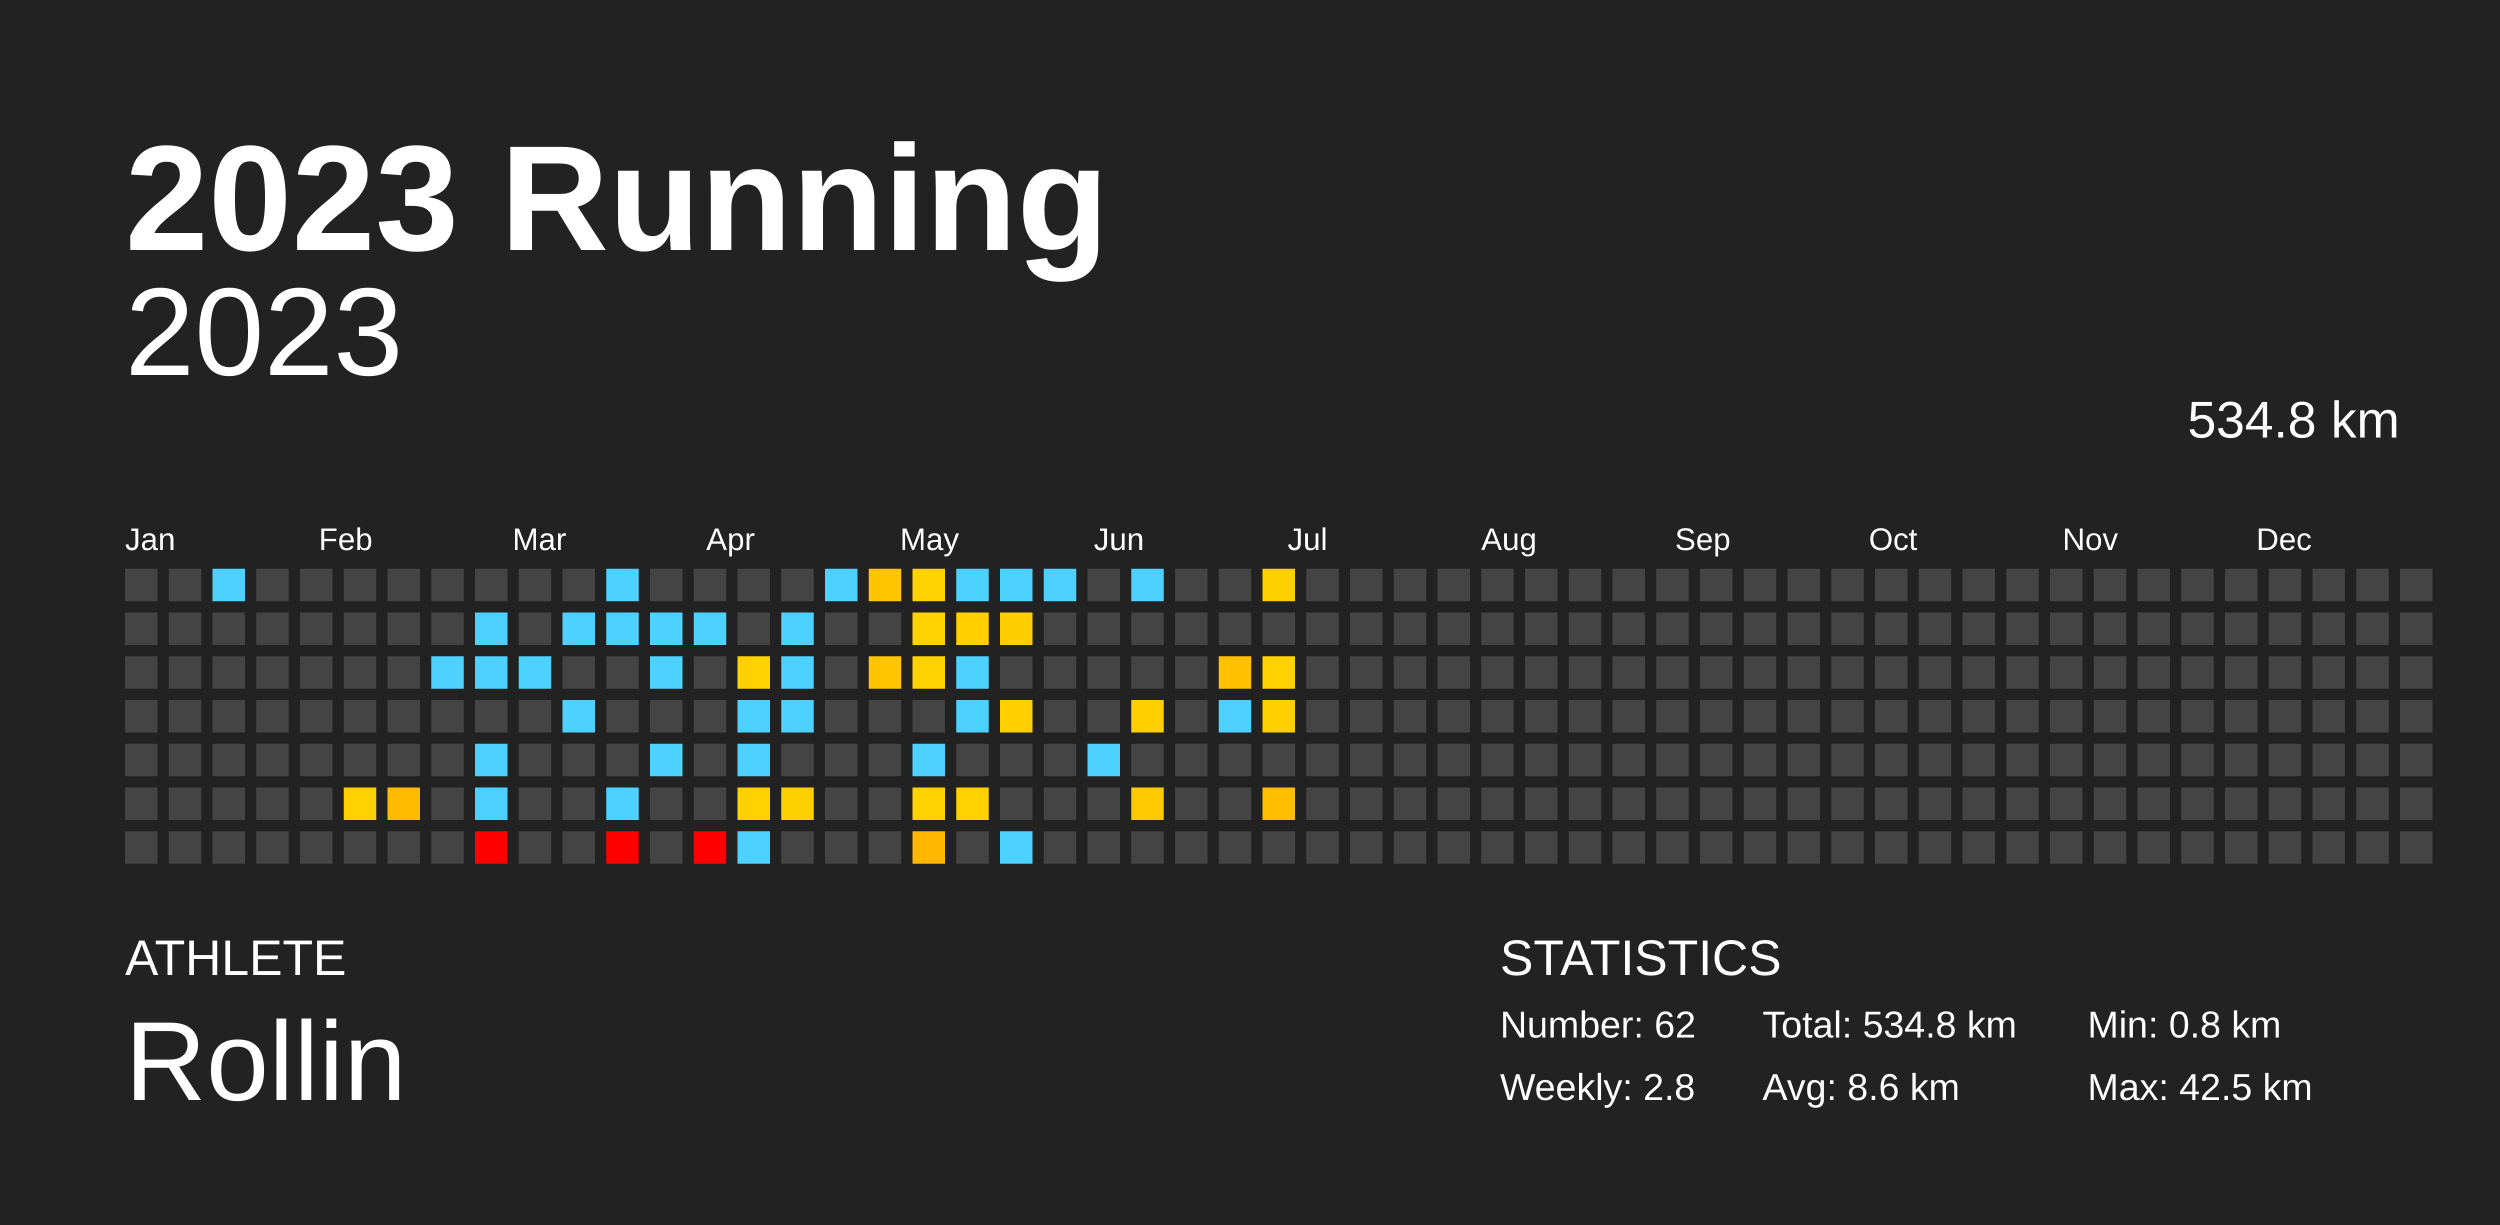
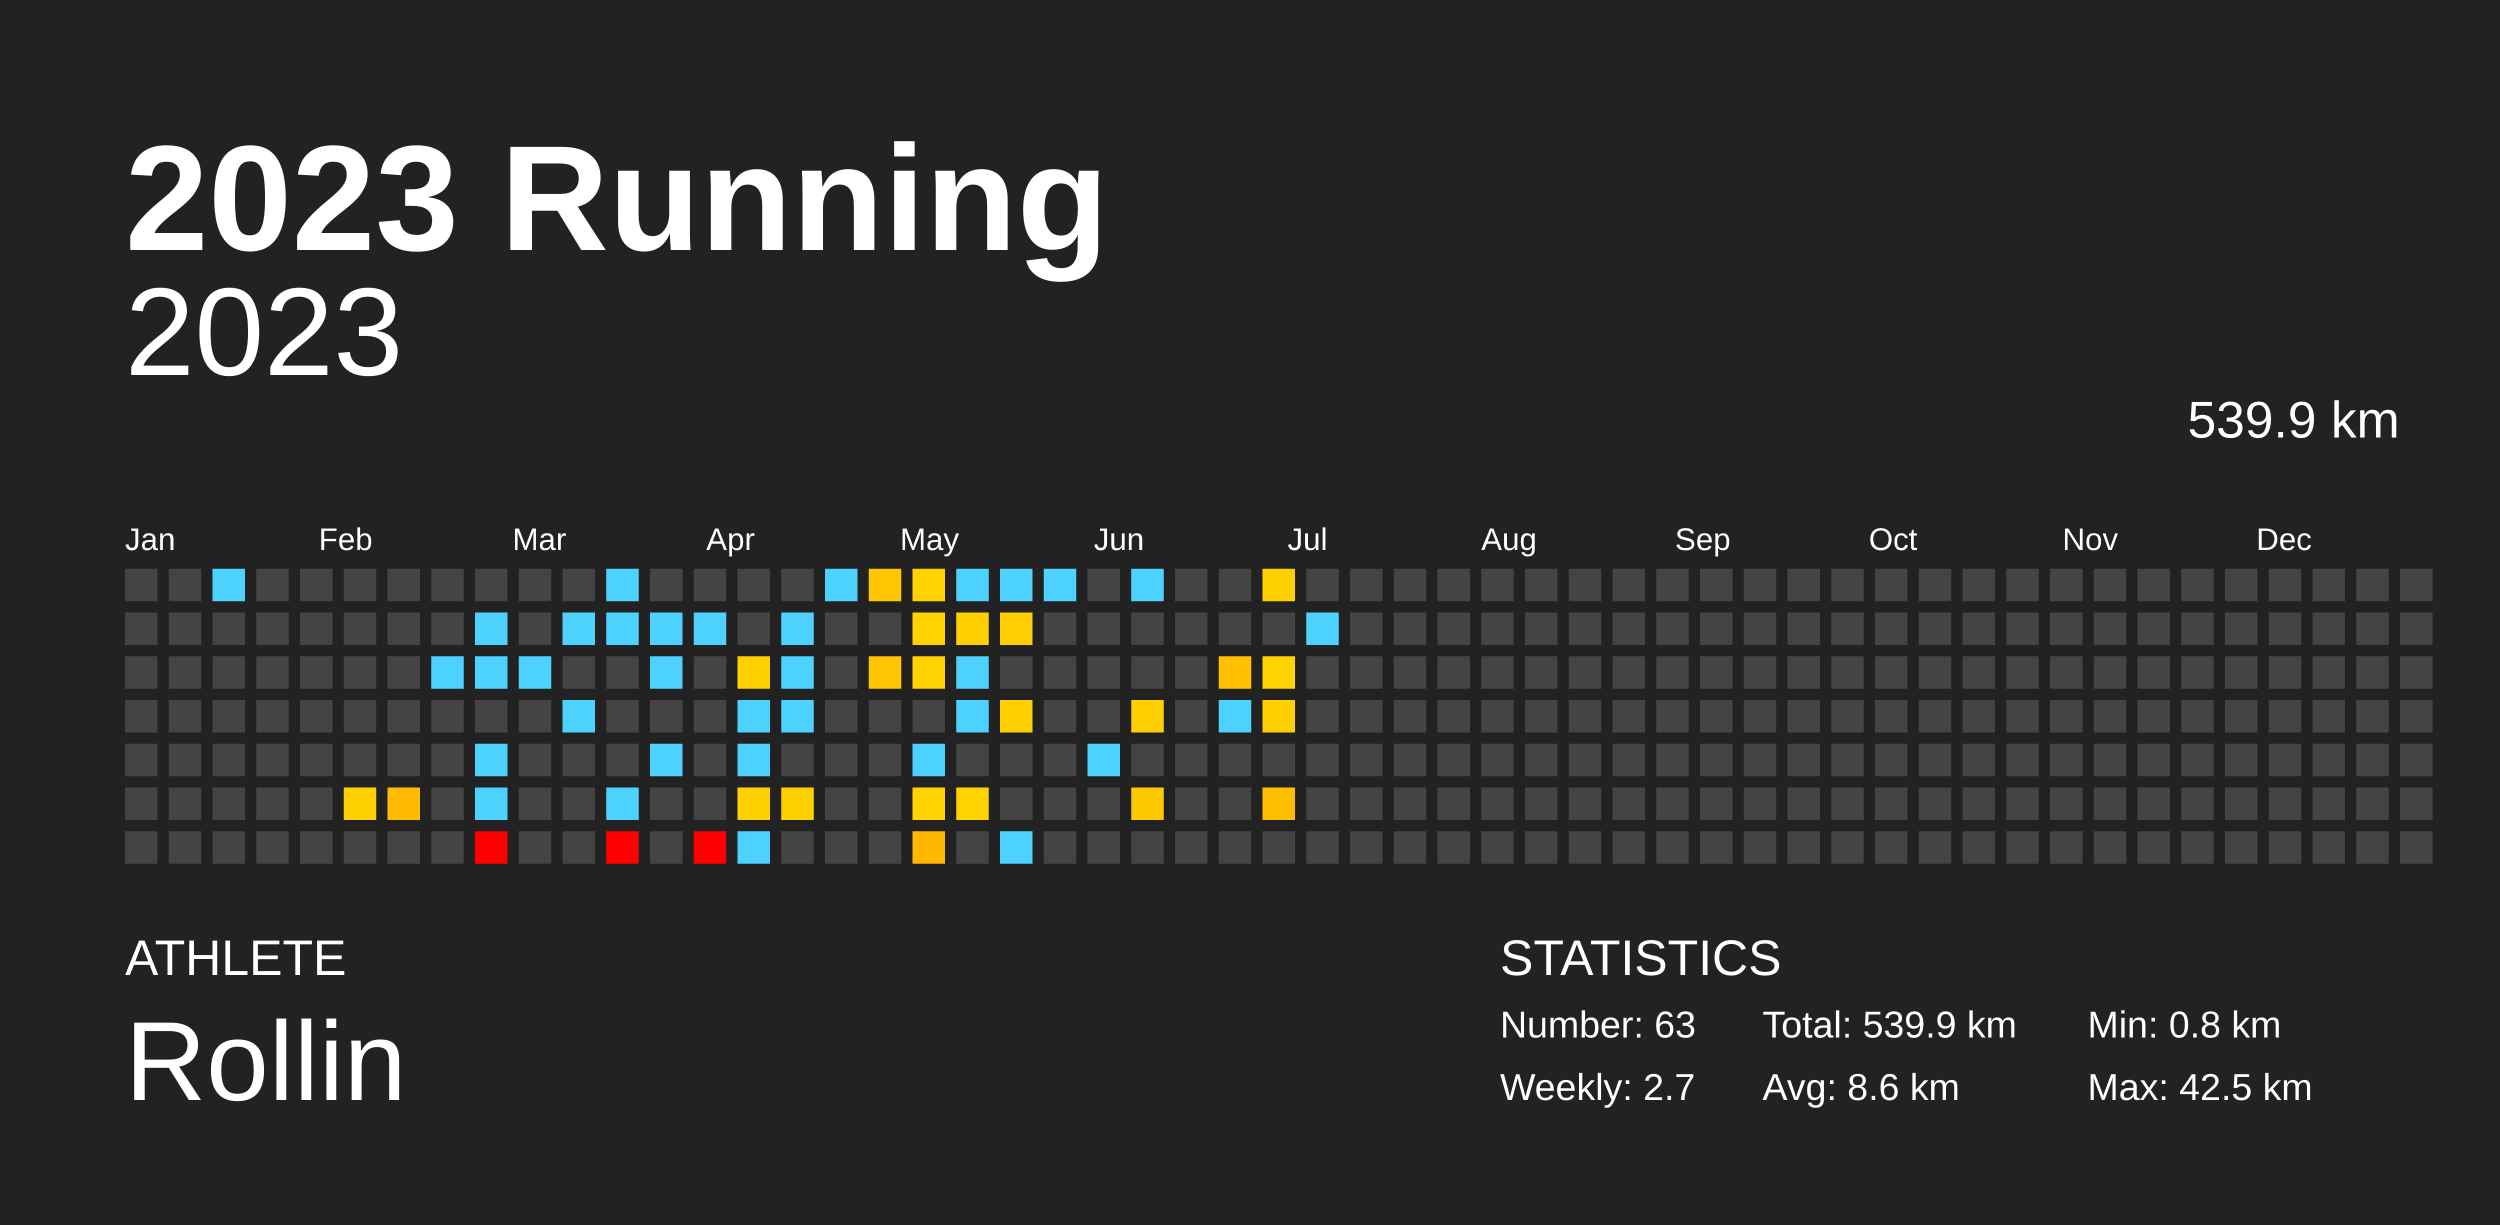
<svg xmlns="http://www.w3.org/2000/svg" baseProfile="full" height="98mm" version="1.1" viewBox="0,0,200,98" width="200mm">
  <defs />
  <rect fill="#222222" height="98" width="200" x="0" y="0" />
  <text fill="#FFFFFF" style="font-size:12px; font-family:Arial; font-weight:bold;" x="10" y="20">2023 Running</text>
  <text fill="#FFFFFF" style="font-size:4px; font-family:Arial" x="10" y="78">ATHLETE</text>
  <text fill="#FFFFFF" style="font-size:9px; font-family:Arial" x="10" y="88">Rollin</text>
  <text fill="#FFFFFF" style="font-size:4px; font-family:Arial" x="120" y="78">STATISTICS</text>
-   <text fill="#FFFFFF" style="font-size:3px; font-family:Arial" x="120" y="83">Number: 62</text>
-   <text fill="#FFFFFF" style="font-size:3px; font-family:Arial" x="120" y="88">Weekly: 2.8</text>
-   <text fill="#FFFFFF" style="font-size:3px; font-family:Arial" x="141" y="83">Total: 534.8 km</text>
+   <text fill="#FFFFFF" style="font-size:3px; font-family:Arial" x="120" y="83">Number: 63</text>
+   <text fill="#FFFFFF" style="font-size:3px; font-family:Arial" x="120" y="88">Weekly: 2.7</text>
+   <text fill="#FFFFFF" style="font-size:3px; font-family:Arial" x="141" y="83">Total: 539.9 km</text>
  <text fill="#FFFFFF" style="font-size:3px; font-family:Arial" x="141" y="88">Avg: 8.6 km</text>
  <text fill="#FFFFFF" style="font-size:3px; font-family:Arial" x="167" y="83">Min: 0.8 km</text>
  <text fill="#FFFFFF" style="font-size:3px; font-family:Arial" x="167" y="88">Max: 42.5 km</text>
  <text alignment-baseline="hanging" fill="#FFFFFF" style="font-size:10.0px; font-family:Arial;" x="10" y="30">2023</text>
-   <text alignment-baseline="hanging" fill="#FFFFFF" style="font-size:4.125px; font-family:Arial;" x="175" y="35">534.8 km</text>
+   <text alignment-baseline="hanging" fill="#FFFFFF" style="font-size:4.125px; font-family:Arial;" x="175" y="35">539.9 km</text>
  <text fill="#FFFFFF" style="font-size:2.5px; font-family:Arial" x="10.0" y="44">Jan</text>
  <text fill="#FFFFFF" style="font-size:2.5px; font-family:Arial" x="25.5" y="44">Feb</text>
  <text fill="#FFFFFF" style="font-size:2.5px; font-family:Arial" x="41.0" y="44">Mar</text>
  <text fill="#FFFFFF" style="font-size:2.5px; font-family:Arial" x="56.5" y="44">Apr</text>
  <text fill="#FFFFFF" style="font-size:2.5px; font-family:Arial" x="72.0" y="44">May</text>
  <text fill="#FFFFFF" style="font-size:2.5px; font-family:Arial" x="87.5" y="44">Jun</text>
  <text fill="#FFFFFF" style="font-size:2.5px; font-family:Arial" x="103.0" y="44">Jul</text>
  <text fill="#FFFFFF" style="font-size:2.5px; font-family:Arial" x="118.5" y="44">Aug</text>
  <text fill="#FFFFFF" style="font-size:2.5px; font-family:Arial" x="134.0" y="44">Sep</text>
  <text fill="#FFFFFF" style="font-size:2.5px; font-family:Arial" x="149.5" y="44">Oct</text>
  <text fill="#FFFFFF" style="font-size:2.5px; font-family:Arial" x="165.0" y="44">Nov</text>
  <text fill="#FFFFFF" style="font-size:2.5px; font-family:Arial" x="180.5" y="44">Dec</text>
  <rect fill="#444444" height="2.6" width="2.6" x="10.0" y="45.5" />
  <rect fill="#444444" height="2.6" width="2.6" x="10.0" y="49.0" />
  <rect fill="#444444" height="2.6" width="2.6" x="10.0" y="52.5" />
  <rect fill="#444444" height="2.6" width="2.6" x="10.0" y="56.0" />
  <rect fill="#444444" height="2.6" width="2.6" x="10.0" y="59.5" />
  <rect fill="#444444" height="2.6" width="2.6" x="10.0" y="63.0" />
  <rect fill="#444444" height="2.6" width="2.6" x="10.0" y="66.5" />
  <rect fill="#444444" height="2.6" width="2.6" x="13.5" y="45.5" />
  <rect fill="#444444" height="2.6" width="2.6" x="13.5" y="49.0" />
  <rect fill="#444444" height="2.6" width="2.6" x="13.5" y="52.5" />
  <rect fill="#444444" height="2.6" width="2.6" x="13.5" y="56.0" />
  <rect fill="#444444" height="2.6" width="2.6" x="13.5" y="59.5" />
  <rect fill="#444444" height="2.6" width="2.6" x="13.5" y="63.0" />
  <rect fill="#444444" height="2.6" width="2.6" x="13.5" y="66.5" />
  <rect fill="#4dd2ff" height="2.6" width="2.6" x="17.0" y="45.5" />
  <rect fill="#444444" height="2.6" width="2.6" x="17.0" y="49.0" />
  <rect fill="#444444" height="2.6" width="2.6" x="17.0" y="52.5" />
  <rect fill="#444444" height="2.6" width="2.6" x="17.0" y="56.0" />
  <rect fill="#444444" height="2.6" width="2.6" x="17.0" y="59.5" />
  <rect fill="#444444" height="2.6" width="2.6" x="17.0" y="63.0" />
  <rect fill="#444444" height="2.6" width="2.6" x="17.0" y="66.5" />
  <rect fill="#444444" height="2.6" width="2.6" x="20.5" y="45.5" />
  <rect fill="#444444" height="2.6" width="2.6" x="20.5" y="49.0" />
  <rect fill="#444444" height="2.6" width="2.6" x="20.5" y="52.5" />
  <rect fill="#444444" height="2.6" width="2.6" x="20.5" y="56.0" />
  <rect fill="#444444" height="2.6" width="2.6" x="20.5" y="59.5" />
  <rect fill="#444444" height="2.6" width="2.6" x="20.5" y="63.0" />
  <rect fill="#444444" height="2.6" width="2.6" x="20.5" y="66.5" />
  <rect fill="#444444" height="2.6" width="2.6" x="24.0" y="45.5" />
  <rect fill="#444444" height="2.6" width="2.6" x="24.0" y="49.0" />
  <rect fill="#444444" height="2.6" width="2.6" x="24.0" y="52.5" />
  <rect fill="#444444" height="2.6" width="2.6" x="24.0" y="56.0" />
  <rect fill="#444444" height="2.6" width="2.6" x="24.0" y="59.5" />
  <rect fill="#444444" height="2.6" width="2.6" x="24.0" y="63.0" />
  <rect fill="#444444" height="2.6" width="2.6" x="24.0" y="66.5" />
  <rect fill="#444444" height="2.6" width="2.6" x="27.5" y="45.5" />
  <rect fill="#444444" height="2.6" width="2.6" x="27.5" y="49.0" />
  <rect fill="#444444" height="2.6" width="2.6" x="27.5" y="52.5" />
  <rect fill="#444444" height="2.6" width="2.6" x="27.5" y="56.0" />
  <rect fill="#444444" height="2.6" width="2.6" x="27.5" y="59.5" />
  <rect fill="#ffd100" height="2.6" width="2.6" x="27.5" y="63.0" />
  <rect fill="#444444" height="2.6" width="2.6" x="27.5" y="66.5" />
  <rect fill="#444444" height="2.6" width="2.6" x="31.0" y="45.5" />
  <rect fill="#444444" height="2.6" width="2.6" x="31.0" y="49.0" />
  <rect fill="#444444" height="2.6" width="2.6" x="31.0" y="52.5" />
  <rect fill="#444444" height="2.6" width="2.6" x="31.0" y="56.0" />
  <rect fill="#444444" height="2.6" width="2.6" x="31.0" y="59.5" />
  <rect fill="#ffbb00" height="2.6" width="2.6" x="31.0" y="63.0" />
  <rect fill="#444444" height="2.6" width="2.6" x="31.0" y="66.5" />
  <rect fill="#444444" height="2.6" width="2.6" x="34.5" y="45.5" />
  <rect fill="#444444" height="2.6" width="2.6" x="34.5" y="49.0" />
  <rect fill="#4dd2ff" height="2.6" width="2.6" x="34.5" y="52.5" />
  <rect fill="#444444" height="2.6" width="2.6" x="34.5" y="56.0" />
  <rect fill="#444444" height="2.6" width="2.6" x="34.5" y="59.5" />
  <rect fill="#444444" height="2.6" width="2.6" x="34.5" y="63.0" />
  <rect fill="#444444" height="2.6" width="2.6" x="34.5" y="66.5" />
  <rect fill="#444444" height="2.6" width="2.6" x="38.0" y="45.5" />
  <rect fill="#4dd2ff" height="2.6" width="2.6" x="38.0" y="49.0" />
  <rect fill="#4dd2ff" height="2.6" width="2.6" x="38.0" y="52.5" />
  <rect fill="#444444" height="2.6" width="2.6" x="38.0" y="56.0" />
  <rect fill="#4dd2ff" height="2.6" width="2.6" x="38.0" y="59.5" />
  <rect fill="#4dd2ff" height="2.6" width="2.6" x="38.0" y="63.0" />
  <rect fill="red" height="2.6" width="2.6" x="38.0" y="66.5" />
  <rect fill="#444444" height="2.6" width="2.6" x="41.5" y="45.5" />
  <rect fill="#444444" height="2.6" width="2.6" x="41.5" y="49.0" />
  <rect fill="#4dd2ff" height="2.6" width="2.6" x="41.5" y="52.5" />
  <rect fill="#444444" height="2.6" width="2.6" x="41.5" y="56.0" />
  <rect fill="#444444" height="2.6" width="2.6" x="41.5" y="59.5" />
  <rect fill="#444444" height="2.6" width="2.6" x="41.5" y="63.0" />
  <rect fill="#444444" height="2.6" width="2.6" x="41.5" y="66.5" />
  <rect fill="#444444" height="2.6" width="2.6" x="45.0" y="45.5" />
  <rect fill="#4dd2ff" height="2.6" width="2.6" x="45.0" y="49.0" />
  <rect fill="#444444" height="2.6" width="2.6" x="45.0" y="52.5" />
  <rect fill="#4dd2ff" height="2.6" width="2.6" x="45.0" y="56.0" />
  <rect fill="#444444" height="2.6" width="2.6" x="45.0" y="59.5" />
  <rect fill="#444444" height="2.6" width="2.6" x="45.0" y="63.0" />
  <rect fill="#444444" height="2.6" width="2.6" x="45.0" y="66.5" />
  <rect fill="#4dd2ff" height="2.6" width="2.6" x="48.5" y="45.5" />
  <rect fill="#4dd2ff" height="2.6" width="2.6" x="48.5" y="49.0" />
  <rect fill="#444444" height="2.6" width="2.6" x="48.5" y="52.5" />
  <rect fill="#444444" height="2.6" width="2.6" x="48.5" y="56.0" />
  <rect fill="#444444" height="2.6" width="2.6" x="48.5" y="59.5" />
  <rect fill="#4dd2ff" height="2.6" width="2.6" x="48.5" y="63.0" />
  <rect fill="red" height="2.6" width="2.6" x="48.5" y="66.5" />
  <rect fill="#444444" height="2.6" width="2.6" x="52.0" y="45.5" />
  <rect fill="#4dd2ff" height="2.6" width="2.6" x="52.0" y="49.0" />
  <rect fill="#4dd2ff" height="2.6" width="2.6" x="52.0" y="52.5" />
  <rect fill="#444444" height="2.6" width="2.6" x="52.0" y="56.0" />
  <rect fill="#4dd2ff" height="2.6" width="2.6" x="52.0" y="59.5" />
  <rect fill="#444444" height="2.6" width="2.6" x="52.0" y="63.0" />
  <rect fill="#444444" height="2.6" width="2.6" x="52.0" y="66.5" />
  <rect fill="#444444" height="2.6" width="2.6" x="55.5" y="45.5" />
  <rect fill="#4dd2ff" height="2.6" width="2.6" x="55.5" y="49.0" />
  <rect fill="#444444" height="2.6" width="2.6" x="55.5" y="52.5" />
  <rect fill="#444444" height="2.6" width="2.6" x="55.5" y="56.0" />
  <rect fill="#444444" height="2.6" width="2.6" x="55.5" y="59.5" />
  <rect fill="#444444" height="2.6" width="2.6" x="55.5" y="63.0" />
  <rect fill="red" height="2.6" width="2.6" x="55.5" y="66.5" />
  <rect fill="#444444" height="2.6" width="2.6" x="59.0" y="45.5" />
  <rect fill="#444444" height="2.6" width="2.6" x="59.0" y="49.0" />
  <rect fill="#ffd100" height="2.6" width="2.6" x="59.0" y="52.5" />
  <rect fill="#4dd2ff" height="2.6" width="2.6" x="59.0" y="56.0" />
  <rect fill="#4dd2ff" height="2.6" width="2.6" x="59.0" y="59.5" />
  <rect fill="#ffd100" height="2.6" width="2.6" x="59.0" y="63.0" />
  <rect fill="#4dd2ff" height="2.6" width="2.6" x="59.0" y="66.5" />
  <rect fill="#444444" height="2.6" width="2.6" x="62.5" y="45.5" />
  <rect fill="#4dd2ff" height="2.6" width="2.6" x="62.5" y="49.0" />
  <rect fill="#4dd2ff" height="2.6" width="2.6" x="62.5" y="52.5" />
  <rect fill="#4dd2ff" height="2.6" width="2.6" x="62.5" y="56.0" />
  <rect fill="#444444" height="2.6" width="2.6" x="62.5" y="59.5" />
  <rect fill="#ffd000" height="2.6" width="2.6" x="62.5" y="63.0" />
  <rect fill="#444444" height="2.6" width="2.6" x="62.5" y="66.5" />
  <rect fill="#4dd2ff" height="2.6" width="2.6" x="66.0" y="45.5" />
  <rect fill="#444444" height="2.6" width="2.6" x="66.0" y="49.0" />
  <rect fill="#444444" height="2.6" width="2.6" x="66.0" y="52.5" />
  <rect fill="#444444" height="2.6" width="2.6" x="66.0" y="56.0" />
  <rect fill="#444444" height="2.6" width="2.6" x="66.0" y="59.5" />
  <rect fill="#444444" height="2.6" width="2.6" x="66.0" y="63.0" />
  <rect fill="#444444" height="2.6" width="2.6" x="66.0" y="66.5" />
  <rect fill="#ffc500" height="2.6" width="2.6" x="69.5" y="45.5" />
  <rect fill="#444444" height="2.6" width="2.6" x="69.5" y="49.0" />
  <rect fill="#ffc500" height="2.6" width="2.6" x="69.5" y="52.5" />
  <rect fill="#444444" height="2.6" width="2.6" x="69.5" y="56.0" />
  <rect fill="#444444" height="2.6" width="2.6" x="69.5" y="59.5" />
  <rect fill="#444444" height="2.6" width="2.6" x="69.5" y="63.0" />
  <rect fill="#444444" height="2.6" width="2.6" x="69.5" y="66.5" />
  <rect fill="#ffd200" height="2.6" width="2.6" x="73.0" y="45.5" />
  <rect fill="#ffd200" height="2.6" width="2.6" x="73.0" y="49.0" />
  <rect fill="#ffd200" height="2.6" width="2.6" x="73.0" y="52.5" />
  <rect fill="#444444" height="2.6" width="2.6" x="73.0" y="56.0" />
  <rect fill="#4dd2ff" height="2.6" width="2.6" x="73.0" y="59.5" />
  <rect fill="#ffd200" height="2.6" width="2.6" x="73.0" y="63.0" />
  <rect fill="#ffb700" height="2.6" width="2.6" x="73.0" y="66.5" />
  <rect fill="#4dd2ff" height="2.6" width="2.6" x="76.5" y="45.5" />
  <rect fill="#ffcf00" height="2.6" width="2.6" x="76.5" y="49.0" />
  <rect fill="#4dd2ff" height="2.6" width="2.6" x="76.5" y="52.5" />
  <rect fill="#4dd2ff" height="2.6" width="2.6" x="76.5" y="56.0" />
  <rect fill="#444444" height="2.6" width="2.6" x="76.5" y="59.5" />
  <rect fill="#ffd200" height="2.6" width="2.6" x="76.5" y="63.0" />
  <rect fill="#444444" height="2.6" width="2.6" x="76.5" y="66.5" />
  <rect fill="#4dd2ff" height="2.6" width="2.6" x="80.0" y="45.5" />
  <rect fill="#ffce00" height="2.6" width="2.6" x="80.0" y="49.0" />
  <rect fill="#444444" height="2.6" width="2.6" x="80.0" y="52.5" />
  <rect fill="#ffcf00" height="2.6" width="2.6" x="80.0" y="56.0" />
  <rect fill="#444444" height="2.6" width="2.6" x="80.0" y="59.5" />
  <rect fill="#444444" height="2.6" width="2.6" x="80.0" y="63.0" />
  <rect fill="#4dd2ff" height="2.6" width="2.6" x="80.0" y="66.5" />
  <rect fill="#4dd2ff" height="2.6" width="2.6" x="83.5" y="45.5" />
  <rect fill="#444444" height="2.6" width="2.6" x="83.5" y="49.0" />
  <rect fill="#444444" height="2.6" width="2.6" x="83.5" y="52.5" />
  <rect fill="#444444" height="2.6" width="2.6" x="83.5" y="56.0" />
  <rect fill="#444444" height="2.6" width="2.6" x="83.5" y="59.5" />
  <rect fill="#444444" height="2.6" width="2.6" x="83.5" y="63.0" />
  <rect fill="#444444" height="2.6" width="2.6" x="83.5" y="66.5" />
  <rect fill="#444444" height="2.6" width="2.6" x="87.0" y="45.5" />
  <rect fill="#444444" height="2.6" width="2.6" x="87.0" y="49.0" />
  <rect fill="#444444" height="2.6" width="2.6" x="87.0" y="52.5" />
  <rect fill="#444444" height="2.6" width="2.6" x="87.0" y="56.0" />
  <rect fill="#4dd2ff" height="2.6" width="2.6" x="87.0" y="59.5" />
  <rect fill="#444444" height="2.6" width="2.6" x="87.0" y="63.0" />
  <rect fill="#444444" height="2.6" width="2.6" x="87.0" y="66.5" />
  <rect fill="#4dd2ff" height="2.6" width="2.6" x="90.5" y="45.5" />
  <rect fill="#444444" height="2.6" width="2.6" x="90.5" y="49.0" />
  <rect fill="#444444" height="2.6" width="2.6" x="90.5" y="52.5" />
  <rect fill="#ffcf00" height="2.6" width="2.6" x="90.5" y="56.0" />
  <rect fill="#444444" height="2.6" width="2.6" x="90.5" y="59.5" />
  <rect fill="#ffc900" height="2.6" width="2.6" x="90.5" y="63.0" />
  <rect fill="#444444" height="2.6" width="2.6" x="90.5" y="66.5" />
  <rect fill="#444444" height="2.6" width="2.6" x="94.0" y="45.5" />
  <rect fill="#444444" height="2.6" width="2.6" x="94.0" y="49.0" />
  <rect fill="#444444" height="2.6" width="2.6" x="94.0" y="52.5" />
  <rect fill="#444444" height="2.6" width="2.6" x="94.0" y="56.0" />
  <rect fill="#444444" height="2.6" width="2.6" x="94.0" y="59.5" />
  <rect fill="#444444" height="2.6" width="2.6" x="94.0" y="63.0" />
  <rect fill="#444444" height="2.6" width="2.6" x="94.0" y="66.5" />
  <rect fill="#444444" height="2.6" width="2.6" x="97.5" y="45.5" />
  <rect fill="#444444" height="2.6" width="2.6" x="97.5" y="49.0" />
  <rect fill="#ffc000" height="2.6" width="2.6" x="97.5" y="52.5" />
  <rect fill="#4dd2ff" height="2.6" width="2.6" x="97.5" y="56.0" />
  <rect fill="#444444" height="2.6" width="2.6" x="97.5" y="59.5" />
  <rect fill="#444444" height="2.6" width="2.6" x="97.5" y="63.0" />
  <rect fill="#444444" height="2.6" width="2.6" x="97.5" y="66.5" />
  <rect fill="#ffd000" height="2.6" width="2.6" x="101.0" y="45.5" />
  <rect fill="#444444" height="2.6" width="2.6" x="101.0" y="49.0" />
  <rect fill="#ffd200" height="2.6" width="2.6" x="101.0" y="52.5" />
  <rect fill="#ffcf00" height="2.6" width="2.6" x="101.0" y="56.0" />
  <rect fill="#444444" height="2.6" width="2.6" x="101.0" y="59.5" />
  <rect fill="#ffbe00" height="2.6" width="2.6" x="101.0" y="63.0" />
  <rect fill="#444444" height="2.6" width="2.6" x="101.0" y="66.5" />
  <rect fill="#444444" height="2.6" width="2.6" x="104.5" y="45.5" />
-   <rect fill="#444444" height="2.6" width="2.6" x="104.5" y="49.0" />
+   <rect fill="#4dd2ff" height="2.6" width="2.6" x="104.5" y="49.0" />
  <rect fill="#444444" height="2.6" width="2.6" x="104.5" y="52.5" />
  <rect fill="#444444" height="2.6" width="2.6" x="104.5" y="56.0" />
  <rect fill="#444444" height="2.6" width="2.6" x="104.5" y="59.5" />
  <rect fill="#444444" height="2.6" width="2.6" x="104.5" y="63.0" />
  <rect fill="#444444" height="2.6" width="2.6" x="104.5" y="66.5" />
  <rect fill="#444444" height="2.6" width="2.6" x="108.0" y="45.5" />
  <rect fill="#444444" height="2.6" width="2.6" x="108.0" y="49.0" />
  <rect fill="#444444" height="2.6" width="2.6" x="108.0" y="52.5" />
  <rect fill="#444444" height="2.6" width="2.6" x="108.0" y="56.0" />
  <rect fill="#444444" height="2.6" width="2.6" x="108.0" y="59.5" />
  <rect fill="#444444" height="2.6" width="2.6" x="108.0" y="63.0" />
  <rect fill="#444444" height="2.6" width="2.6" x="108.0" y="66.5" />
  <rect fill="#444444" height="2.6" width="2.6" x="111.5" y="45.5" />
  <rect fill="#444444" height="2.6" width="2.6" x="111.5" y="49.0" />
  <rect fill="#444444" height="2.6" width="2.6" x="111.5" y="52.5" />
  <rect fill="#444444" height="2.6" width="2.6" x="111.5" y="56.0" />
  <rect fill="#444444" height="2.6" width="2.6" x="111.5" y="59.5" />
  <rect fill="#444444" height="2.6" width="2.6" x="111.5" y="63.0" />
  <rect fill="#444444" height="2.6" width="2.6" x="111.5" y="66.5" />
  <rect fill="#444444" height="2.6" width="2.6" x="115.0" y="45.5" />
  <rect fill="#444444" height="2.6" width="2.6" x="115.0" y="49.0" />
  <rect fill="#444444" height="2.6" width="2.6" x="115.0" y="52.5" />
  <rect fill="#444444" height="2.6" width="2.6" x="115.0" y="56.0" />
  <rect fill="#444444" height="2.6" width="2.6" x="115.0" y="59.5" />
  <rect fill="#444444" height="2.6" width="2.6" x="115.0" y="63.0" />
  <rect fill="#444444" height="2.6" width="2.6" x="115.0" y="66.5" />
  <rect fill="#444444" height="2.6" width="2.6" x="118.5" y="45.5" />
  <rect fill="#444444" height="2.6" width="2.6" x="118.5" y="49.0" />
  <rect fill="#444444" height="2.6" width="2.6" x="118.5" y="52.5" />
  <rect fill="#444444" height="2.6" width="2.6" x="118.5" y="56.0" />
  <rect fill="#444444" height="2.6" width="2.6" x="118.5" y="59.5" />
  <rect fill="#444444" height="2.6" width="2.6" x="118.5" y="63.0" />
  <rect fill="#444444" height="2.6" width="2.6" x="118.5" y="66.5" />
  <rect fill="#444444" height="2.6" width="2.6" x="122.0" y="45.5" />
  <rect fill="#444444" height="2.6" width="2.6" x="122.0" y="49.0" />
  <rect fill="#444444" height="2.6" width="2.6" x="122.0" y="52.5" />
  <rect fill="#444444" height="2.6" width="2.6" x="122.0" y="56.0" />
  <rect fill="#444444" height="2.6" width="2.6" x="122.0" y="59.5" />
  <rect fill="#444444" height="2.6" width="2.6" x="122.0" y="63.0" />
  <rect fill="#444444" height="2.6" width="2.6" x="122.0" y="66.5" />
  <rect fill="#444444" height="2.6" width="2.6" x="125.5" y="45.5" />
  <rect fill="#444444" height="2.6" width="2.6" x="125.5" y="49.0" />
  <rect fill="#444444" height="2.6" width="2.6" x="125.5" y="52.5" />
  <rect fill="#444444" height="2.6" width="2.6" x="125.5" y="56.0" />
  <rect fill="#444444" height="2.6" width="2.6" x="125.5" y="59.5" />
  <rect fill="#444444" height="2.6" width="2.6" x="125.5" y="63.0" />
  <rect fill="#444444" height="2.6" width="2.6" x="125.5" y="66.5" />
  <rect fill="#444444" height="2.6" width="2.6" x="129.0" y="45.5" />
  <rect fill="#444444" height="2.6" width="2.6" x="129.0" y="49.0" />
  <rect fill="#444444" height="2.6" width="2.6" x="129.0" y="52.5" />
  <rect fill="#444444" height="2.6" width="2.6" x="129.0" y="56.0" />
  <rect fill="#444444" height="2.6" width="2.6" x="129.0" y="59.5" />
  <rect fill="#444444" height="2.6" width="2.6" x="129.0" y="63.0" />
  <rect fill="#444444" height="2.6" width="2.6" x="129.0" y="66.5" />
  <rect fill="#444444" height="2.6" width="2.6" x="132.5" y="45.5" />
  <rect fill="#444444" height="2.6" width="2.6" x="132.5" y="49.0" />
  <rect fill="#444444" height="2.6" width="2.6" x="132.5" y="52.5" />
  <rect fill="#444444" height="2.6" width="2.6" x="132.5" y="56.0" />
  <rect fill="#444444" height="2.6" width="2.6" x="132.5" y="59.5" />
  <rect fill="#444444" height="2.6" width="2.6" x="132.5" y="63.0" />
  <rect fill="#444444" height="2.6" width="2.6" x="132.5" y="66.5" />
  <rect fill="#444444" height="2.6" width="2.6" x="136.0" y="45.5" />
  <rect fill="#444444" height="2.6" width="2.6" x="136.0" y="49.0" />
  <rect fill="#444444" height="2.6" width="2.6" x="136.0" y="52.5" />
  <rect fill="#444444" height="2.6" width="2.6" x="136.0" y="56.0" />
  <rect fill="#444444" height="2.6" width="2.6" x="136.0" y="59.5" />
  <rect fill="#444444" height="2.6" width="2.6" x="136.0" y="63.0" />
  <rect fill="#444444" height="2.6" width="2.6" x="136.0" y="66.5" />
  <rect fill="#444444" height="2.6" width="2.6" x="139.5" y="45.5" />
  <rect fill="#444444" height="2.6" width="2.6" x="139.5" y="49.0" />
  <rect fill="#444444" height="2.6" width="2.6" x="139.5" y="52.5" />
  <rect fill="#444444" height="2.6" width="2.6" x="139.5" y="56.0" />
  <rect fill="#444444" height="2.6" width="2.6" x="139.5" y="59.5" />
  <rect fill="#444444" height="2.6" width="2.6" x="139.5" y="63.0" />
  <rect fill="#444444" height="2.6" width="2.6" x="139.5" y="66.5" />
  <rect fill="#444444" height="2.6" width="2.6" x="143.0" y="45.5" />
  <rect fill="#444444" height="2.6" width="2.6" x="143.0" y="49.0" />
  <rect fill="#444444" height="2.6" width="2.6" x="143.0" y="52.5" />
  <rect fill="#444444" height="2.6" width="2.6" x="143.0" y="56.0" />
  <rect fill="#444444" height="2.6" width="2.6" x="143.0" y="59.5" />
  <rect fill="#444444" height="2.6" width="2.6" x="143.0" y="63.0" />
  <rect fill="#444444" height="2.6" width="2.6" x="143.0" y="66.5" />
  <rect fill="#444444" height="2.6" width="2.6" x="146.5" y="45.5" />
  <rect fill="#444444" height="2.6" width="2.6" x="146.5" y="49.0" />
  <rect fill="#444444" height="2.6" width="2.6" x="146.5" y="52.5" />
  <rect fill="#444444" height="2.6" width="2.6" x="146.5" y="56.0" />
  <rect fill="#444444" height="2.6" width="2.6" x="146.5" y="59.5" />
  <rect fill="#444444" height="2.6" width="2.6" x="146.5" y="63.0" />
  <rect fill="#444444" height="2.6" width="2.6" x="146.5" y="66.5" />
  <rect fill="#444444" height="2.6" width="2.6" x="150.0" y="45.5" />
  <rect fill="#444444" height="2.6" width="2.6" x="150.0" y="49.0" />
  <rect fill="#444444" height="2.6" width="2.6" x="150.0" y="52.5" />
  <rect fill="#444444" height="2.6" width="2.6" x="150.0" y="56.0" />
  <rect fill="#444444" height="2.6" width="2.6" x="150.0" y="59.5" />
  <rect fill="#444444" height="2.6" width="2.6" x="150.0" y="63.0" />
  <rect fill="#444444" height="2.6" width="2.6" x="150.0" y="66.5" />
  <rect fill="#444444" height="2.6" width="2.6" x="153.5" y="45.5" />
  <rect fill="#444444" height="2.6" width="2.6" x="153.5" y="49.0" />
  <rect fill="#444444" height="2.6" width="2.6" x="153.5" y="52.5" />
  <rect fill="#444444" height="2.6" width="2.6" x="153.5" y="56.0" />
  <rect fill="#444444" height="2.6" width="2.6" x="153.5" y="59.5" />
  <rect fill="#444444" height="2.6" width="2.6" x="153.5" y="63.0" />
  <rect fill="#444444" height="2.6" width="2.6" x="153.5" y="66.5" />
  <rect fill="#444444" height="2.6" width="2.6" x="157.0" y="45.5" />
  <rect fill="#444444" height="2.6" width="2.6" x="157.0" y="49.0" />
  <rect fill="#444444" height="2.6" width="2.6" x="157.0" y="52.5" />
  <rect fill="#444444" height="2.6" width="2.6" x="157.0" y="56.0" />
  <rect fill="#444444" height="2.6" width="2.6" x="157.0" y="59.5" />
  <rect fill="#444444" height="2.6" width="2.6" x="157.0" y="63.0" />
  <rect fill="#444444" height="2.6" width="2.6" x="157.0" y="66.5" />
  <rect fill="#444444" height="2.6" width="2.6" x="160.5" y="45.5" />
  <rect fill="#444444" height="2.6" width="2.6" x="160.5" y="49.0" />
  <rect fill="#444444" height="2.6" width="2.6" x="160.5" y="52.5" />
  <rect fill="#444444" height="2.6" width="2.6" x="160.5" y="56.0" />
  <rect fill="#444444" height="2.6" width="2.6" x="160.5" y="59.5" />
  <rect fill="#444444" height="2.6" width="2.6" x="160.5" y="63.0" />
  <rect fill="#444444" height="2.6" width="2.6" x="160.5" y="66.5" />
  <rect fill="#444444" height="2.6" width="2.6" x="164.0" y="45.5" />
  <rect fill="#444444" height="2.6" width="2.6" x="164.0" y="49.0" />
  <rect fill="#444444" height="2.6" width="2.6" x="164.0" y="52.5" />
  <rect fill="#444444" height="2.6" width="2.6" x="164.0" y="56.0" />
  <rect fill="#444444" height="2.6" width="2.6" x="164.0" y="59.5" />
  <rect fill="#444444" height="2.6" width="2.6" x="164.0" y="63.0" />
  <rect fill="#444444" height="2.6" width="2.6" x="164.0" y="66.5" />
  <rect fill="#444444" height="2.6" width="2.6" x="167.5" y="45.5" />
  <rect fill="#444444" height="2.6" width="2.6" x="167.5" y="49.0" />
  <rect fill="#444444" height="2.6" width="2.6" x="167.5" y="52.5" />
  <rect fill="#444444" height="2.6" width="2.6" x="167.5" y="56.0" />
  <rect fill="#444444" height="2.6" width="2.6" x="167.5" y="59.5" />
  <rect fill="#444444" height="2.6" width="2.6" x="167.5" y="63.0" />
  <rect fill="#444444" height="2.6" width="2.6" x="167.5" y="66.5" />
  <rect fill="#444444" height="2.6" width="2.6" x="171.0" y="45.5" />
  <rect fill="#444444" height="2.6" width="2.6" x="171.0" y="49.0" />
  <rect fill="#444444" height="2.6" width="2.6" x="171.0" y="52.5" />
  <rect fill="#444444" height="2.6" width="2.6" x="171.0" y="56.0" />
  <rect fill="#444444" height="2.6" width="2.6" x="171.0" y="59.5" />
  <rect fill="#444444" height="2.6" width="2.6" x="171.0" y="63.0" />
  <rect fill="#444444" height="2.6" width="2.6" x="171.0" y="66.5" />
  <rect fill="#444444" height="2.6" width="2.6" x="174.5" y="45.5" />
  <rect fill="#444444" height="2.6" width="2.6" x="174.5" y="49.0" />
  <rect fill="#444444" height="2.6" width="2.6" x="174.5" y="52.5" />
  <rect fill="#444444" height="2.6" width="2.6" x="174.5" y="56.0" />
  <rect fill="#444444" height="2.6" width="2.6" x="174.5" y="59.5" />
  <rect fill="#444444" height="2.6" width="2.6" x="174.5" y="63.0" />
  <rect fill="#444444" height="2.6" width="2.6" x="174.5" y="66.5" />
  <rect fill="#444444" height="2.6" width="2.6" x="178.0" y="45.5" />
  <rect fill="#444444" height="2.6" width="2.6" x="178.0" y="49.0" />
  <rect fill="#444444" height="2.6" width="2.6" x="178.0" y="52.5" />
  <rect fill="#444444" height="2.6" width="2.6" x="178.0" y="56.0" />
  <rect fill="#444444" height="2.6" width="2.6" x="178.0" y="59.5" />
  <rect fill="#444444" height="2.6" width="2.6" x="178.0" y="63.0" />
  <rect fill="#444444" height="2.6" width="2.6" x="178.0" y="66.5" />
  <rect fill="#444444" height="2.6" width="2.6" x="181.5" y="45.5" />
  <rect fill="#444444" height="2.6" width="2.6" x="181.5" y="49.0" />
  <rect fill="#444444" height="2.6" width="2.6" x="181.5" y="52.5" />
  <rect fill="#444444" height="2.6" width="2.6" x="181.5" y="56.0" />
  <rect fill="#444444" height="2.6" width="2.6" x="181.5" y="59.5" />
  <rect fill="#444444" height="2.6" width="2.6" x="181.5" y="63.0" />
  <rect fill="#444444" height="2.6" width="2.6" x="181.5" y="66.5" />
  <rect fill="#444444" height="2.6" width="2.6" x="185.0" y="45.5" />
  <rect fill="#444444" height="2.6" width="2.6" x="185.0" y="49.0" />
  <rect fill="#444444" height="2.6" width="2.6" x="185.0" y="52.5" />
  <rect fill="#444444" height="2.6" width="2.6" x="185.0" y="56.0" />
  <rect fill="#444444" height="2.6" width="2.6" x="185.0" y="59.5" />
  <rect fill="#444444" height="2.6" width="2.6" x="185.0" y="63.0" />
  <rect fill="#444444" height="2.6" width="2.6" x="185.0" y="66.5" />
  <rect fill="#444444" height="2.6" width="2.6" x="188.5" y="45.5" />
  <rect fill="#444444" height="2.6" width="2.6" x="188.5" y="49.0" />
  <rect fill="#444444" height="2.6" width="2.6" x="188.5" y="52.5" />
  <rect fill="#444444" height="2.6" width="2.6" x="188.5" y="56.0" />
  <rect fill="#444444" height="2.6" width="2.6" x="188.5" y="59.5" />
  <rect fill="#444444" height="2.6" width="2.6" x="188.5" y="63.0" />
  <rect fill="#444444" height="2.6" width="2.6" x="188.5" y="66.5" />
  <rect fill="#444444" height="2.6" width="2.6" x="192.0" y="45.5" />
  <rect fill="#444444" height="2.6" width="2.6" x="192.0" y="49.0" />
  <rect fill="#444444" height="2.6" width="2.6" x="192.0" y="52.5" />
  <rect fill="#444444" height="2.6" width="2.6" x="192.0" y="56.0" />
  <rect fill="#444444" height="2.6" width="2.6" x="192.0" y="59.5" />
  <rect fill="#444444" height="2.6" width="2.6" x="192.0" y="63.0" />
  <rect fill="#444444" height="2.6" width="2.6" x="192.0" y="66.5" />
</svg>
